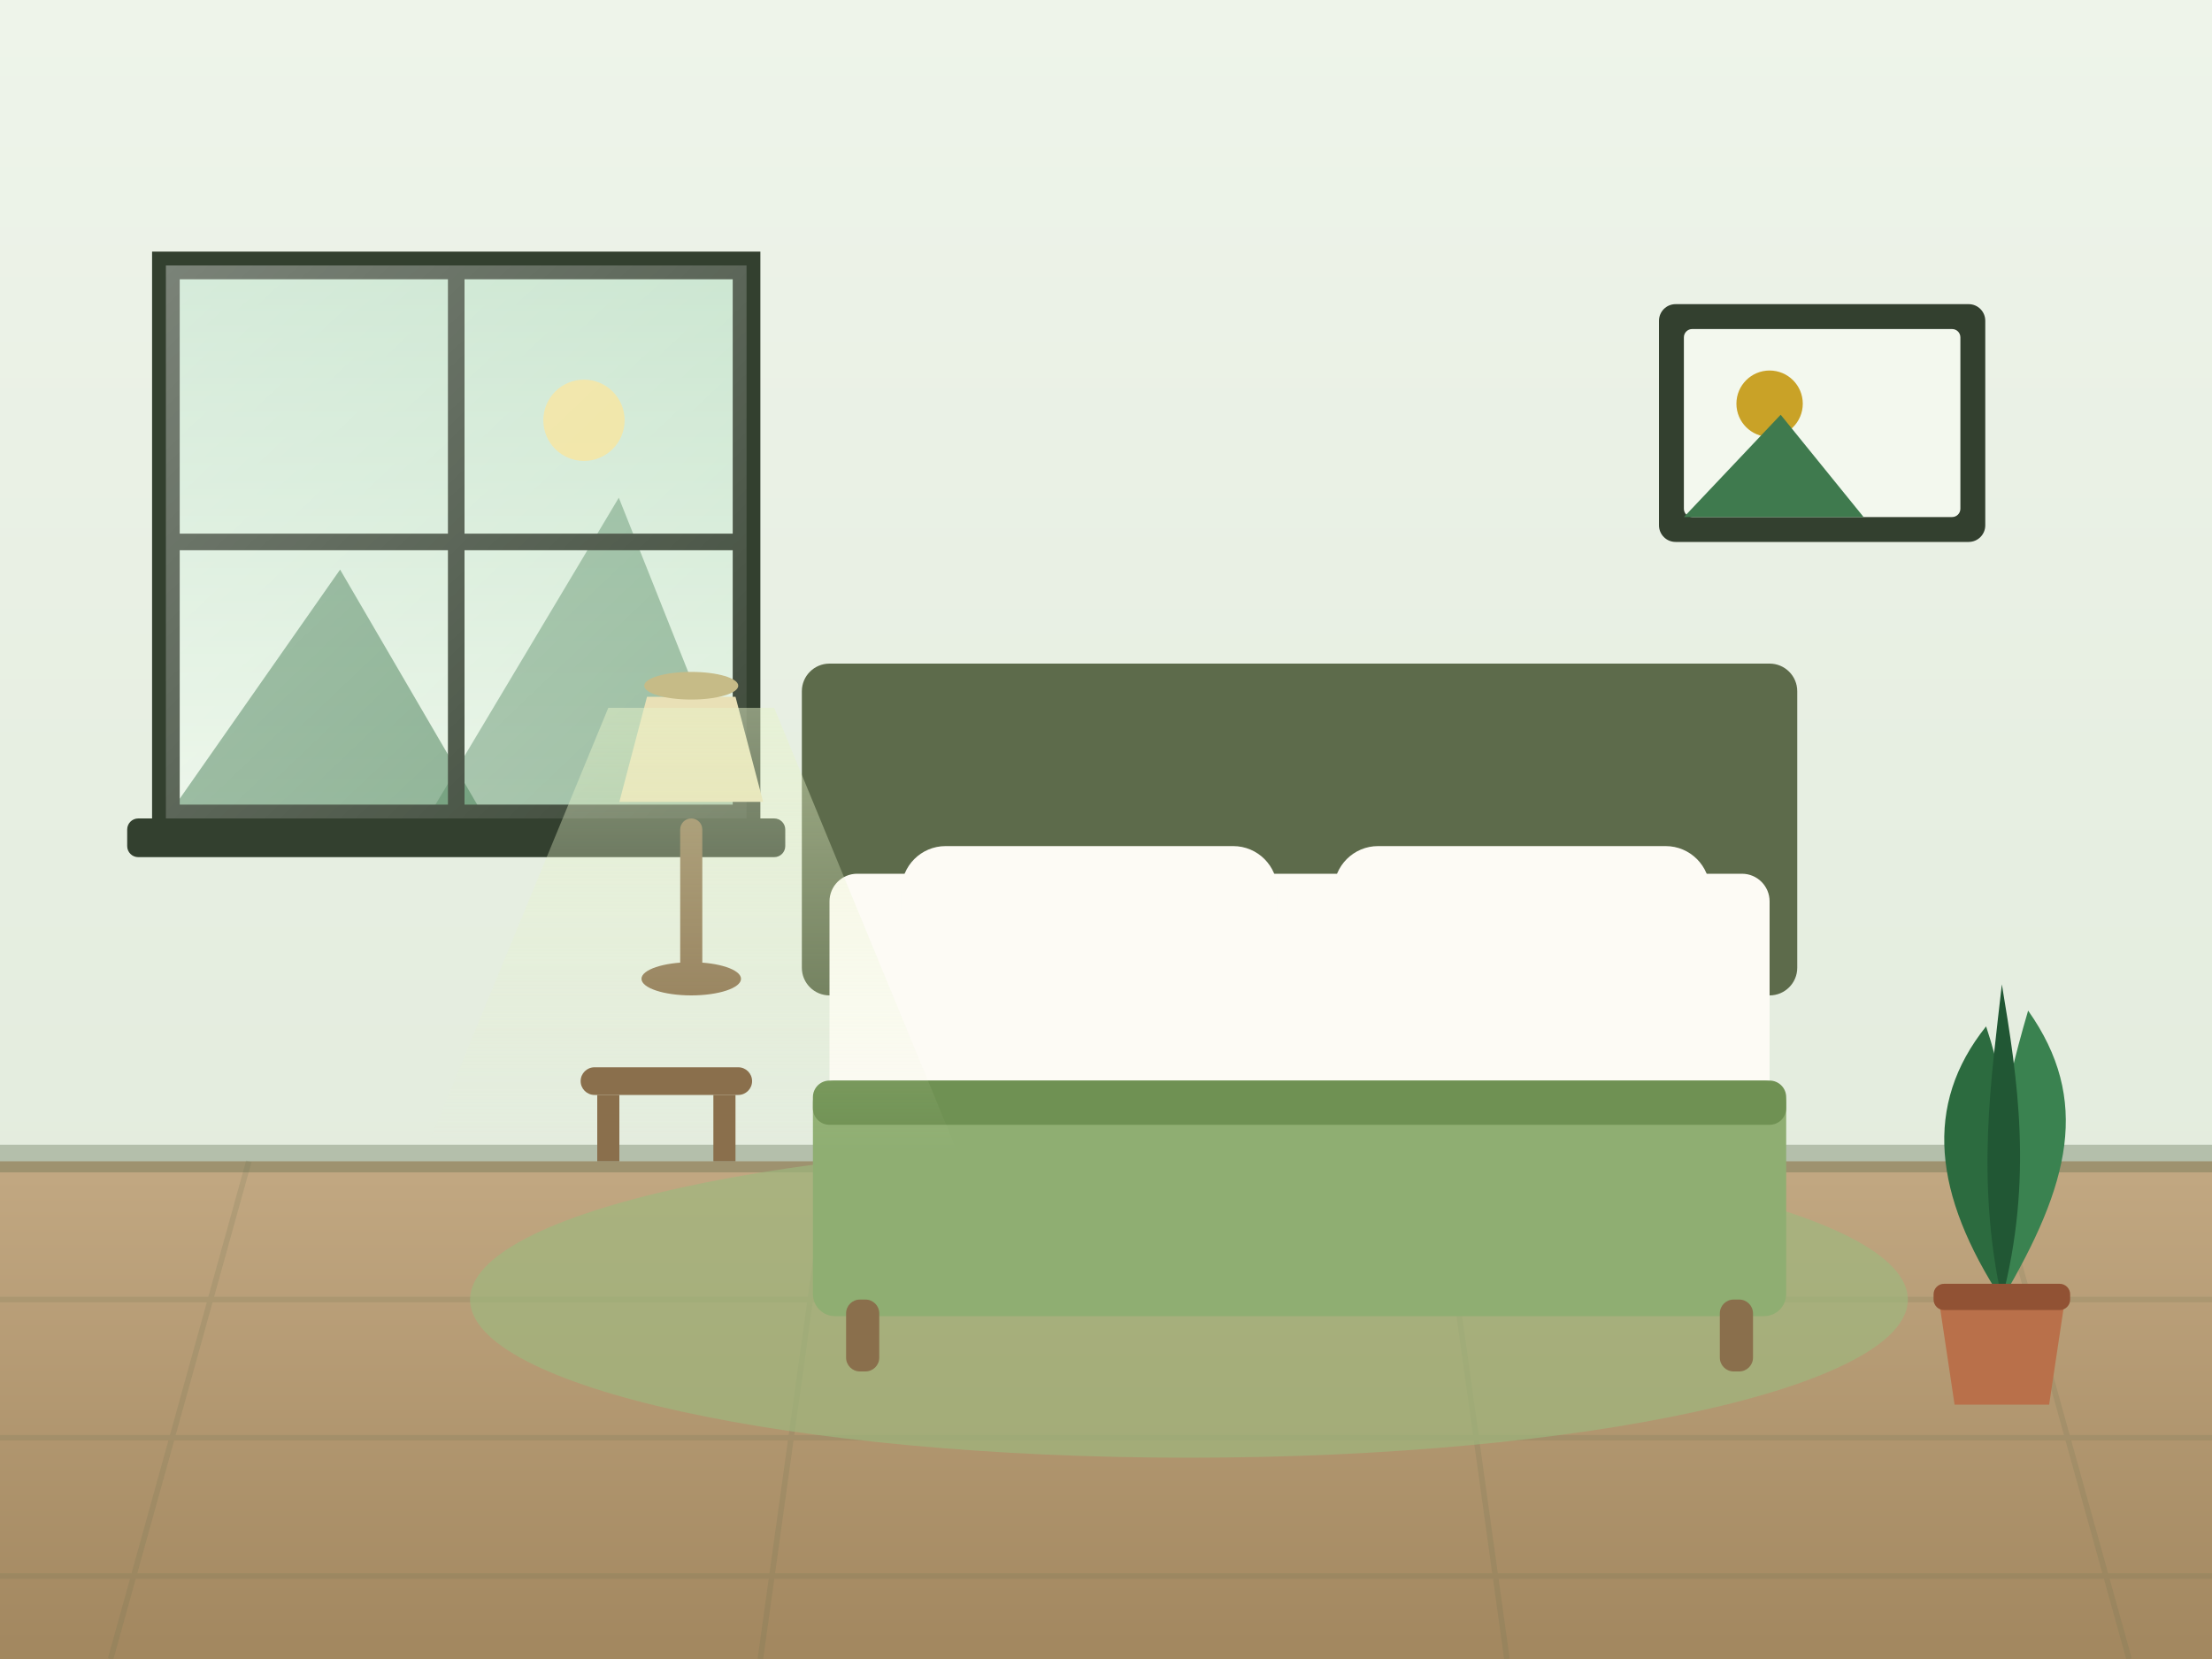
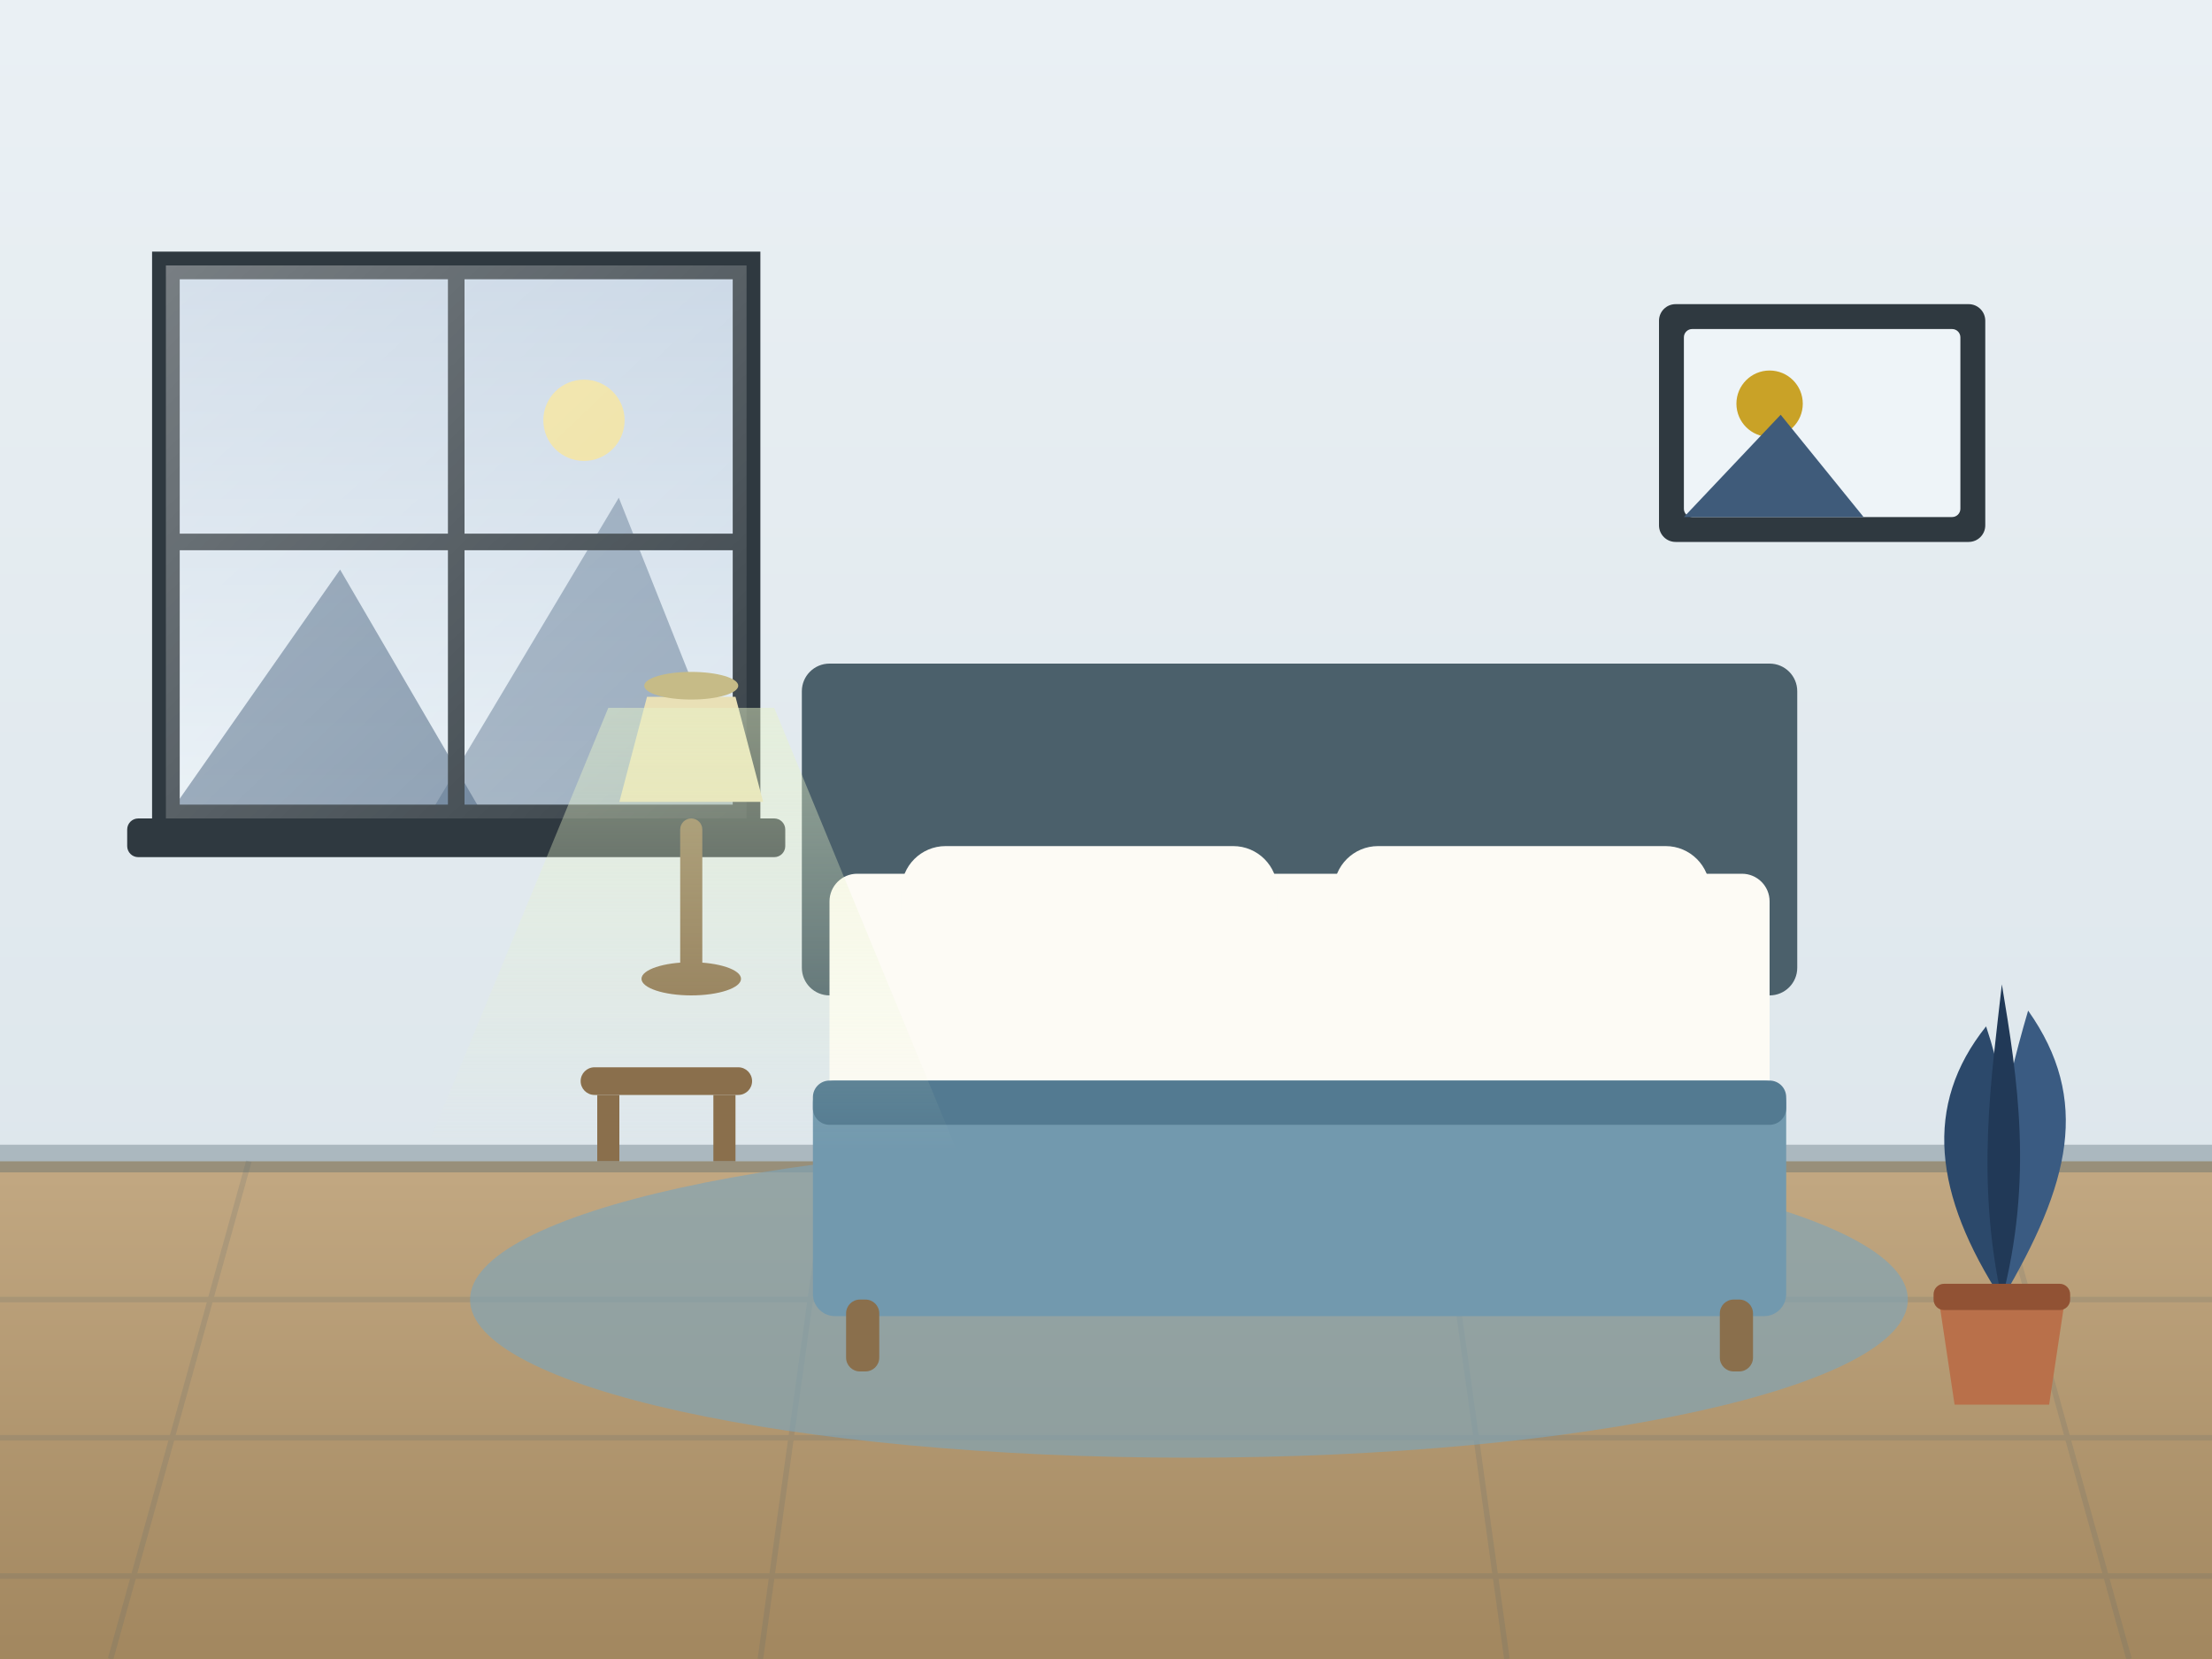
<svg xmlns="http://www.w3.org/2000/svg" viewBox="0 0 800 600" width="800" height="600" role="img">
  <defs>
    <linearGradient id="wall" x1="0" y1="0" x2="0" y2="1">
-       <stop offset="0" stop-color="#eef4ea" />
-       <stop offset="1" stop-color="#dfe9d9" />
+       <stop offset="0" stop-color="#eaf0f4" />
+       <stop offset="1" stop-color="#d9e3e9" />
    </linearGradient>
    <linearGradient id="floor" x1="0" y1="0" x2="0" y2="1">
      <stop offset="0" stop-color="#c2a882" />
      <stop offset="1" stop-color="#a2875f" />
    </linearGradient>
    <linearGradient id="sky" x1="0" y1="0" x2="0" y2="1">
-       <stop offset="0" stop-color="#bfe0c6" />
-       <stop offset="1" stop-color="#e9f5e6" />
+       <stop offset="0" stop-color="#bfcfe0" />
+       <stop offset="1" stop-color="#e6eff5" />
    </linearGradient>
    <linearGradient id="glow" x1="0" y1="0" x2="0" y2="1">
      <stop offset="0" stop-color="#e7f3c9" stop-opacity="0.5" />
      <stop offset="1" stop-color="#e7f3c9" stop-opacity="0" />
    </linearGradient>
    <linearGradient id="glass" x1="0" y1="0" x2="1" y2="1">
      <stop offset="0" stop-color="#ffffff" stop-opacity="0.35" />
      <stop offset="1" stop-color="#ffffff" stop-opacity="0.05" />
    </linearGradient>
  </defs>
  <rect width="800" height="600" fill="url(#wall)" />
  <rect y="420" width="800" height="180" fill="url(#floor)" />
-   <rect y="414" width="800" height="10" fill="#5d6b4b" opacity="0.35" />
-   <g opacity="0.16" stroke="#5d6b4b" stroke-width="2">
+   <rect y="414" width="800" height="10" fill="#4b606b" opacity="0.35" />
+   <g opacity="0.16" stroke="#4b606b" stroke-width="2">
    <path d="M0 470 H800 M0 520 H800 M0 570 H800" />
    <path d="M90 420 L40 600 M300 420 L275 600 M520 420 L545 600 M720 420 L770 600" />
  </g>
  <g>
    <rect x="60" y="96" width="210" height="200" fill="url(#sky)" />
    <circle cx="211.2" cy="152" r="14.7" fill="#f5e08d" opacity="0.85" />
-     <path d="M60 296 L123 206 L175.5 296 Z" fill="#3f7a4e" opacity="0.6" />
-     <path d="M154.5 296 L223.8 180 L270 296 Z" fill="#3f7a4e" opacity="0.45" />
-     <rect x="162" y="96" width="6" height="200" fill="#33402f" />
-     <rect x="60" y="193" width="210" height="6" fill="#33402f" />
-     <rect x="60" y="96" width="210" height="200" fill="none" stroke="#33402f" stroke-width="10" />
+     <path d="M60 296 L123 206 L175.5 296 Z" fill="#3f5b7a" opacity="0.6" />
+     <path d="M154.5 296 L223.8 180 L270 296 Z" fill="#3f5b7a" opacity="0.45" />
+     <rect x="162" y="96" width="6" height="200" fill="#2f3940" />
+     <rect x="60" y="193" width="210" height="6" fill="#2f3940" />
+     <rect x="60" y="96" width="210" height="200" fill="none" stroke="#2f3940" stroke-width="10" />
    <rect x="60" y="96" width="210" height="200" fill="url(#glass)" />
-     <rect x="46" y="296" width="238" height="14" rx="4" fill="#33402f" />
+     <rect x="46" y="296" width="238" height="14" rx="4" fill="#2f3940" />
  </g>
  <g>
-     <rect x="600" y="110" width="118" height="86" rx="6" fill="#33402f" />
-     <rect x="609" y="119" width="100" height="68" rx="3" fill="#f3f8ee" />
+     <rect x="600" y="110" width="118" height="86" rx="6" fill="#2f3940" />
+     <rect x="609" y="119" width="100" height="68" rx="3" fill="#eef4f8" />
    <circle cx="640" cy="146" r="12" fill="#c9a227" />
-     <path d="M609 187 L644 150 L674 187 Z" fill="#3f7a4e" />
+     <path d="M609 187 L644 150 L674 187 Z" fill="#3f5b7a" />
  </g>
-   <ellipse cx="430" cy="470" rx="260" ry="57.2" fill="#9db87e" opacity="0.65" />
+   <ellipse cx="430" cy="470" rx="260" ry="57.2" fill="#7ea4b8" opacity="0.65" />
  <g>
-     <rect x="290" y="240" width="360" height="120" rx="10" fill="#5d6b4b" />
+     <rect x="290" y="240" width="360" height="120" rx="10" fill="#4b606b" />
    <rect x="300" y="316" width="340" height="120" rx="10" fill="#fdfbf5" />
-     <rect x="294" y="390.8" width="352" height="85.2" rx="8" fill="#8fae72" />
-     <rect x="294" y="390.8" width="352" height="16" rx="6" fill="#6f9153" />
+     <rect x="294" y="390.8" width="352" height="85.2" rx="8" fill="#7299ae" />
+     <rect x="294" y="390.8" width="352" height="16" rx="6" fill="#537a91" />
    <rect x="326" y="306" width="136" height="40" rx="16" fill="#fdfbf5" />
    <rect x="482.4" y="306" width="136" height="40" rx="16" fill="#fdfbf5" />
    <rect x="306" y="470" width="12" height="26" rx="5" fill="#8a6f4c" />
    <rect x="622" y="470" width="12" height="26" rx="5" fill="#8a6f4c" />
  </g>
  <g>
    <rect x="246" y="296" width="8" height="56" rx="4" fill="#8a6f4c" />
    <ellipse cx="250" cy="354" rx="18" ry="6" fill="#8a6f4c" />
    <path d="M224 290 L276 290 L266 252 L234 252 Z" fill="#e9e0b6" />
    <ellipse cx="250" cy="248" rx="17" ry="5" fill="#c6bb87" />
    <path d="M220 256 L280 256 L346 416 L154 416 Z" fill="url(#glow)" />
  </g>
  <g>
    <rect x="210" y="386" width="62" height="10" rx="5" fill="#8a6f4c" />
    <rect x="216" y="396" width="8" height="24" fill="#8a6f4c" />
    <rect x="258" y="396" width="8" height="24" fill="#8a6f4c" />
  </g>
  <g transform="translate(724 470) scale(0.95)">
-     <path d="M0 0 C -26 -40 -30 -74 -6 -104 C 4 -74 8 -36 0 0 Z" fill="#2c6b3f" />
-     <path d="M0 0 C 26 -44 34 -76 10 -110 C 0 -76 -8 -38 0 0 Z" fill="#3a8250" />
-     <path d="M0 0 C -10 -46 -4 -84 0 -120 C 6 -84 12 -46 0 0 Z" fill="#215734" />
+     <path d="M0 0 C -26 -40 -30 -74 -6 -104 C 4 -74 8 -36 0 0 Z" fill="#2c496b" />
+     <path d="M0 0 C 26 -44 34 -76 10 -110 C 0 -76 -8 -38 0 0 Z" fill="#3a5b82" />
+     <path d="M0 0 C -10 -46 -4 -84 0 -120 C 6 -84 12 -46 0 0 Z" fill="#213957" />
    <path d="M-24 0 h48 l-6 40 h-36 Z" fill="#b9704a" />
    <rect x="-26" y="-6" width="52" height="10" rx="4" fill="#915234" />
  </g>
  <rect x="0" y="0" width="800" height="600" fill="none" />
</svg>
